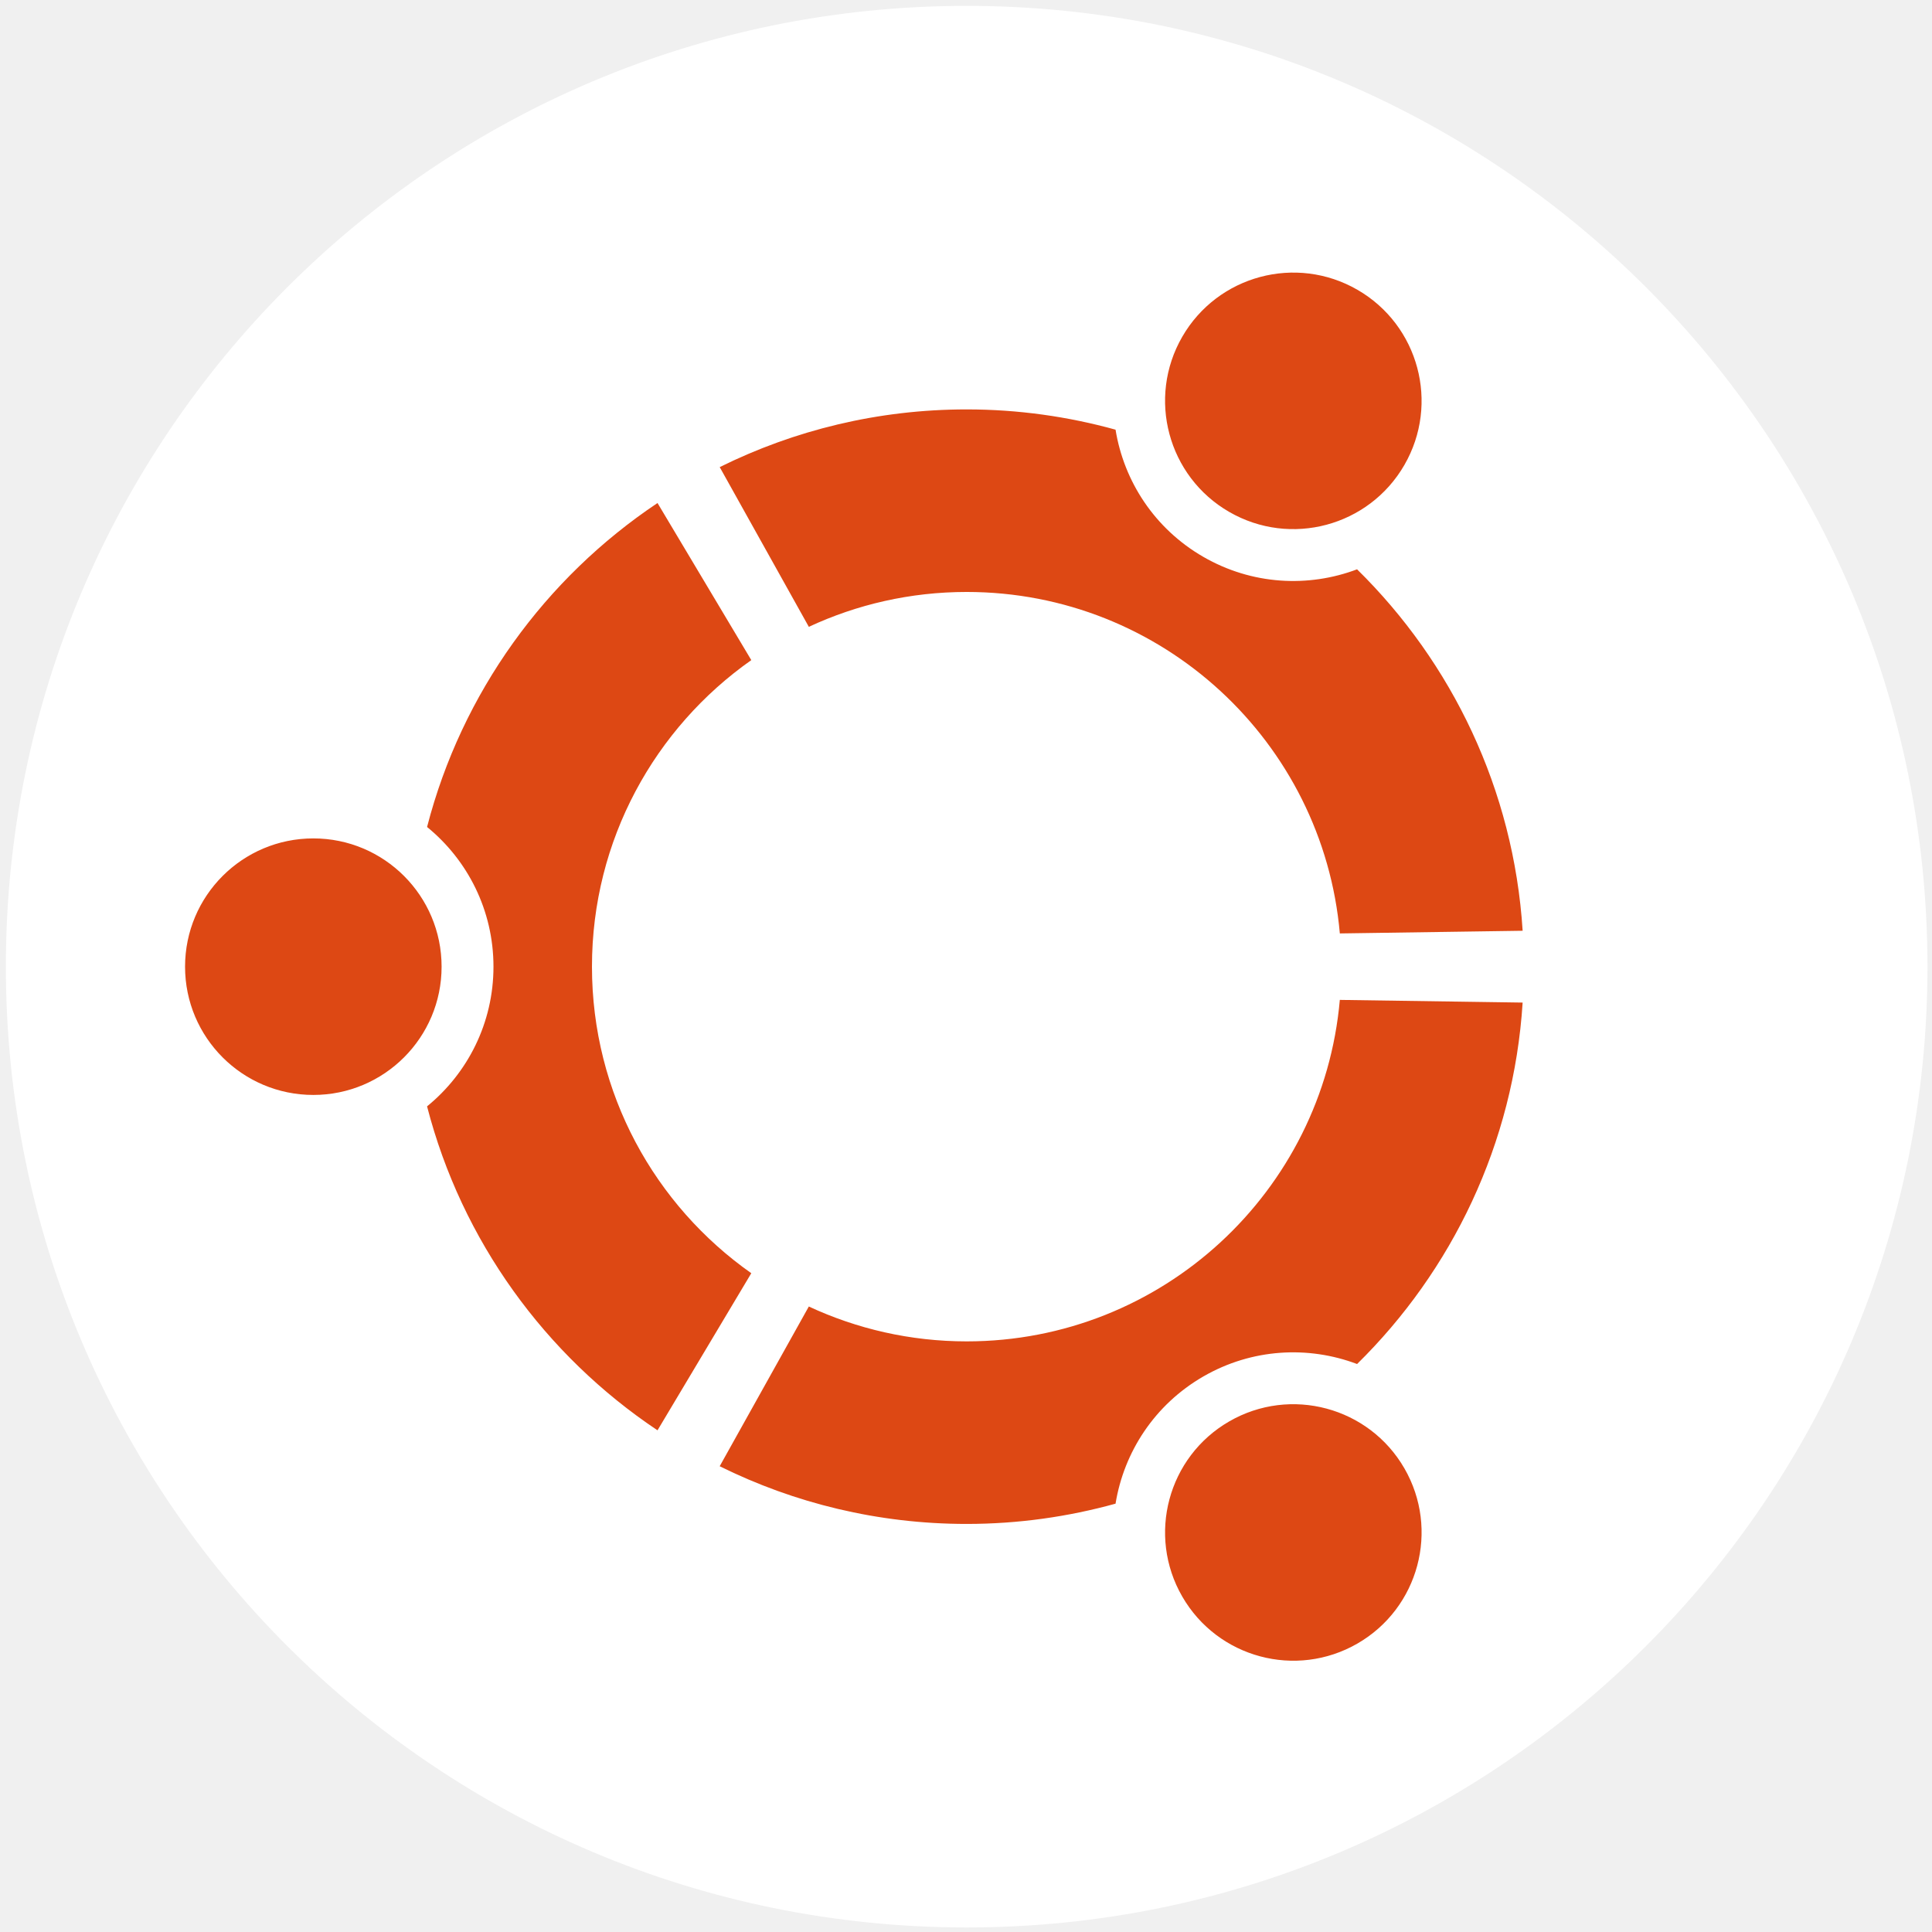
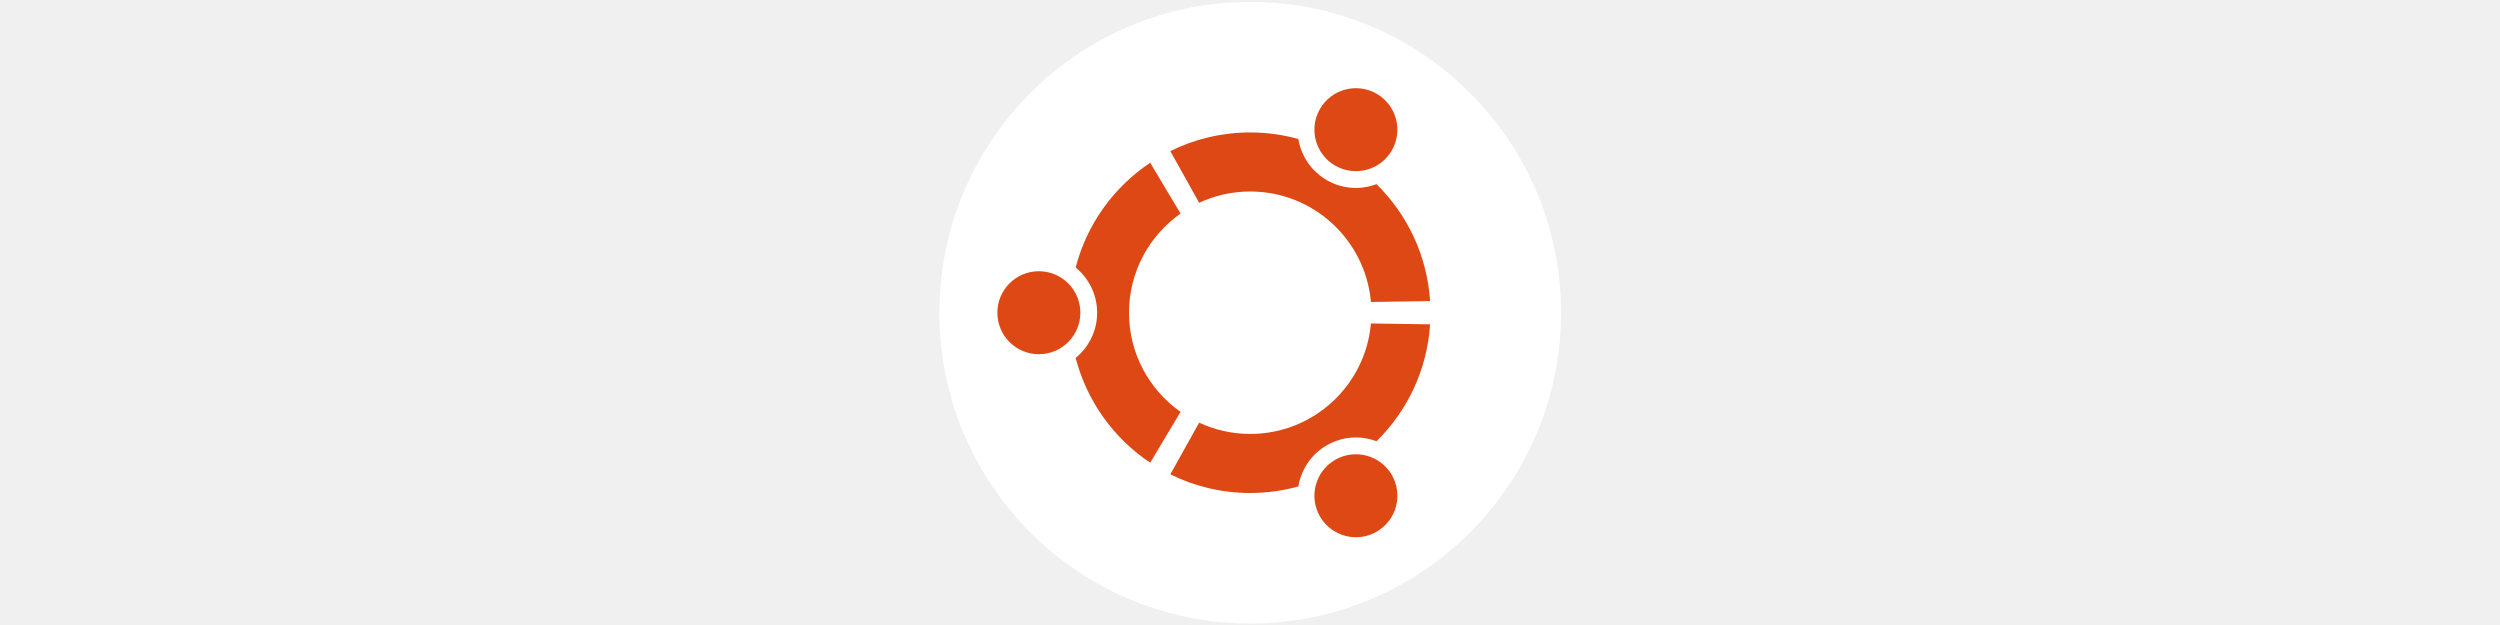
- <svg xmlns="http://www.w3.org/2000/svg" version="1.1" x="0px" y="0px" width="285px" height="285px" viewBox="-0.866 -0.866 285 285" enable-background="new -0.866 -0.866 285 285" xml:space="preserve">
+ <svg xmlns="http://www.w3.org/2000/svg" version="1.1" x="0px" y="0px" width="400" height="100" viewBox="-0.866 -0.866 285 285" enable-background="new -0.866 -0.866 285 285" xml:space="preserve">
  <defs>
</defs>
  <path fill="#FFFFFF" d="M283.465,141.734c0,78.273-63.457,141.73-141.734,141.73S0,220.008,0,141.734C0,63.455,63.453,0,141.73,0  S283.465,63.455,283.465,141.734z" />
  <path fill="#DD4814" d="M45.356,122.812c-10.453,0-18.923,8.47-18.923,18.923c0,10.449,8.47,18.92,18.923,18.92  c10.449,0,18.92-8.471,18.92-18.92C64.276,131.281,55.806,122.812,45.356,122.812z M180.463,208.814  c-9.051,5.225-12.149,16.793-6.926,25.84c5.226,9.051,16.793,12.151,25.844,6.926c9.048-5.224,12.148-16.792,6.923-25.842  C201.08,206.691,189.511,203.59,180.463,208.814z M86.458,141.732c0-18.701,9.293-35.219,23.504-45.221L96.128,73.338  c-16.56,11.064-28.878,27.978-33.995,47.788c5.977,4.872,9.796,12.291,9.796,20.608c0,8.315-3.819,15.734-9.797,20.605  c5.116,19.812,17.435,36.726,33.995,47.789l13.835-23.175C95.751,176.953,86.458,160.436,86.458,141.732z M141.733,86.457  c28.877,0,52.564,22.141,55.047,50.373l26.968-0.394c-1.327-20.844-10.432-39.562-24.425-53.319  c-7.194,2.718-15.505,2.306-22.688-1.842c-7.192-4.152-11.705-11.156-12.941-18.757c-6.992-1.935-14.351-2.99-21.96-2.99  c-13.086,0-25.449,3.072-36.431,8.512l13.146,23.56C125.526,88.307,133.412,86.457,141.733,86.457z M141.733,197.008  c-8.322,0-16.207-1.85-23.285-5.143L105.3,215.427c10.983,5.438,23.347,8.511,36.433,8.511c7.609,0,14.968-1.055,21.961-2.99  c1.236-7.601,5.75-14.605,12.943-18.76c7.183-4.146,15.494-4.558,22.688-1.839c13.992-13.758,23.097-32.476,24.422-53.32  l-26.968-0.394C194.298,174.871,170.61,197.008,141.733,197.008z M180.46,74.649c9.05,5.227,20.619,2.126,25.842-6.921  c5.226-9.051,2.128-20.619-6.923-25.845c-9.049-5.224-20.617-2.124-25.843,6.927C168.312,57.857,171.412,69.426,180.46,74.649z" />
</svg>
